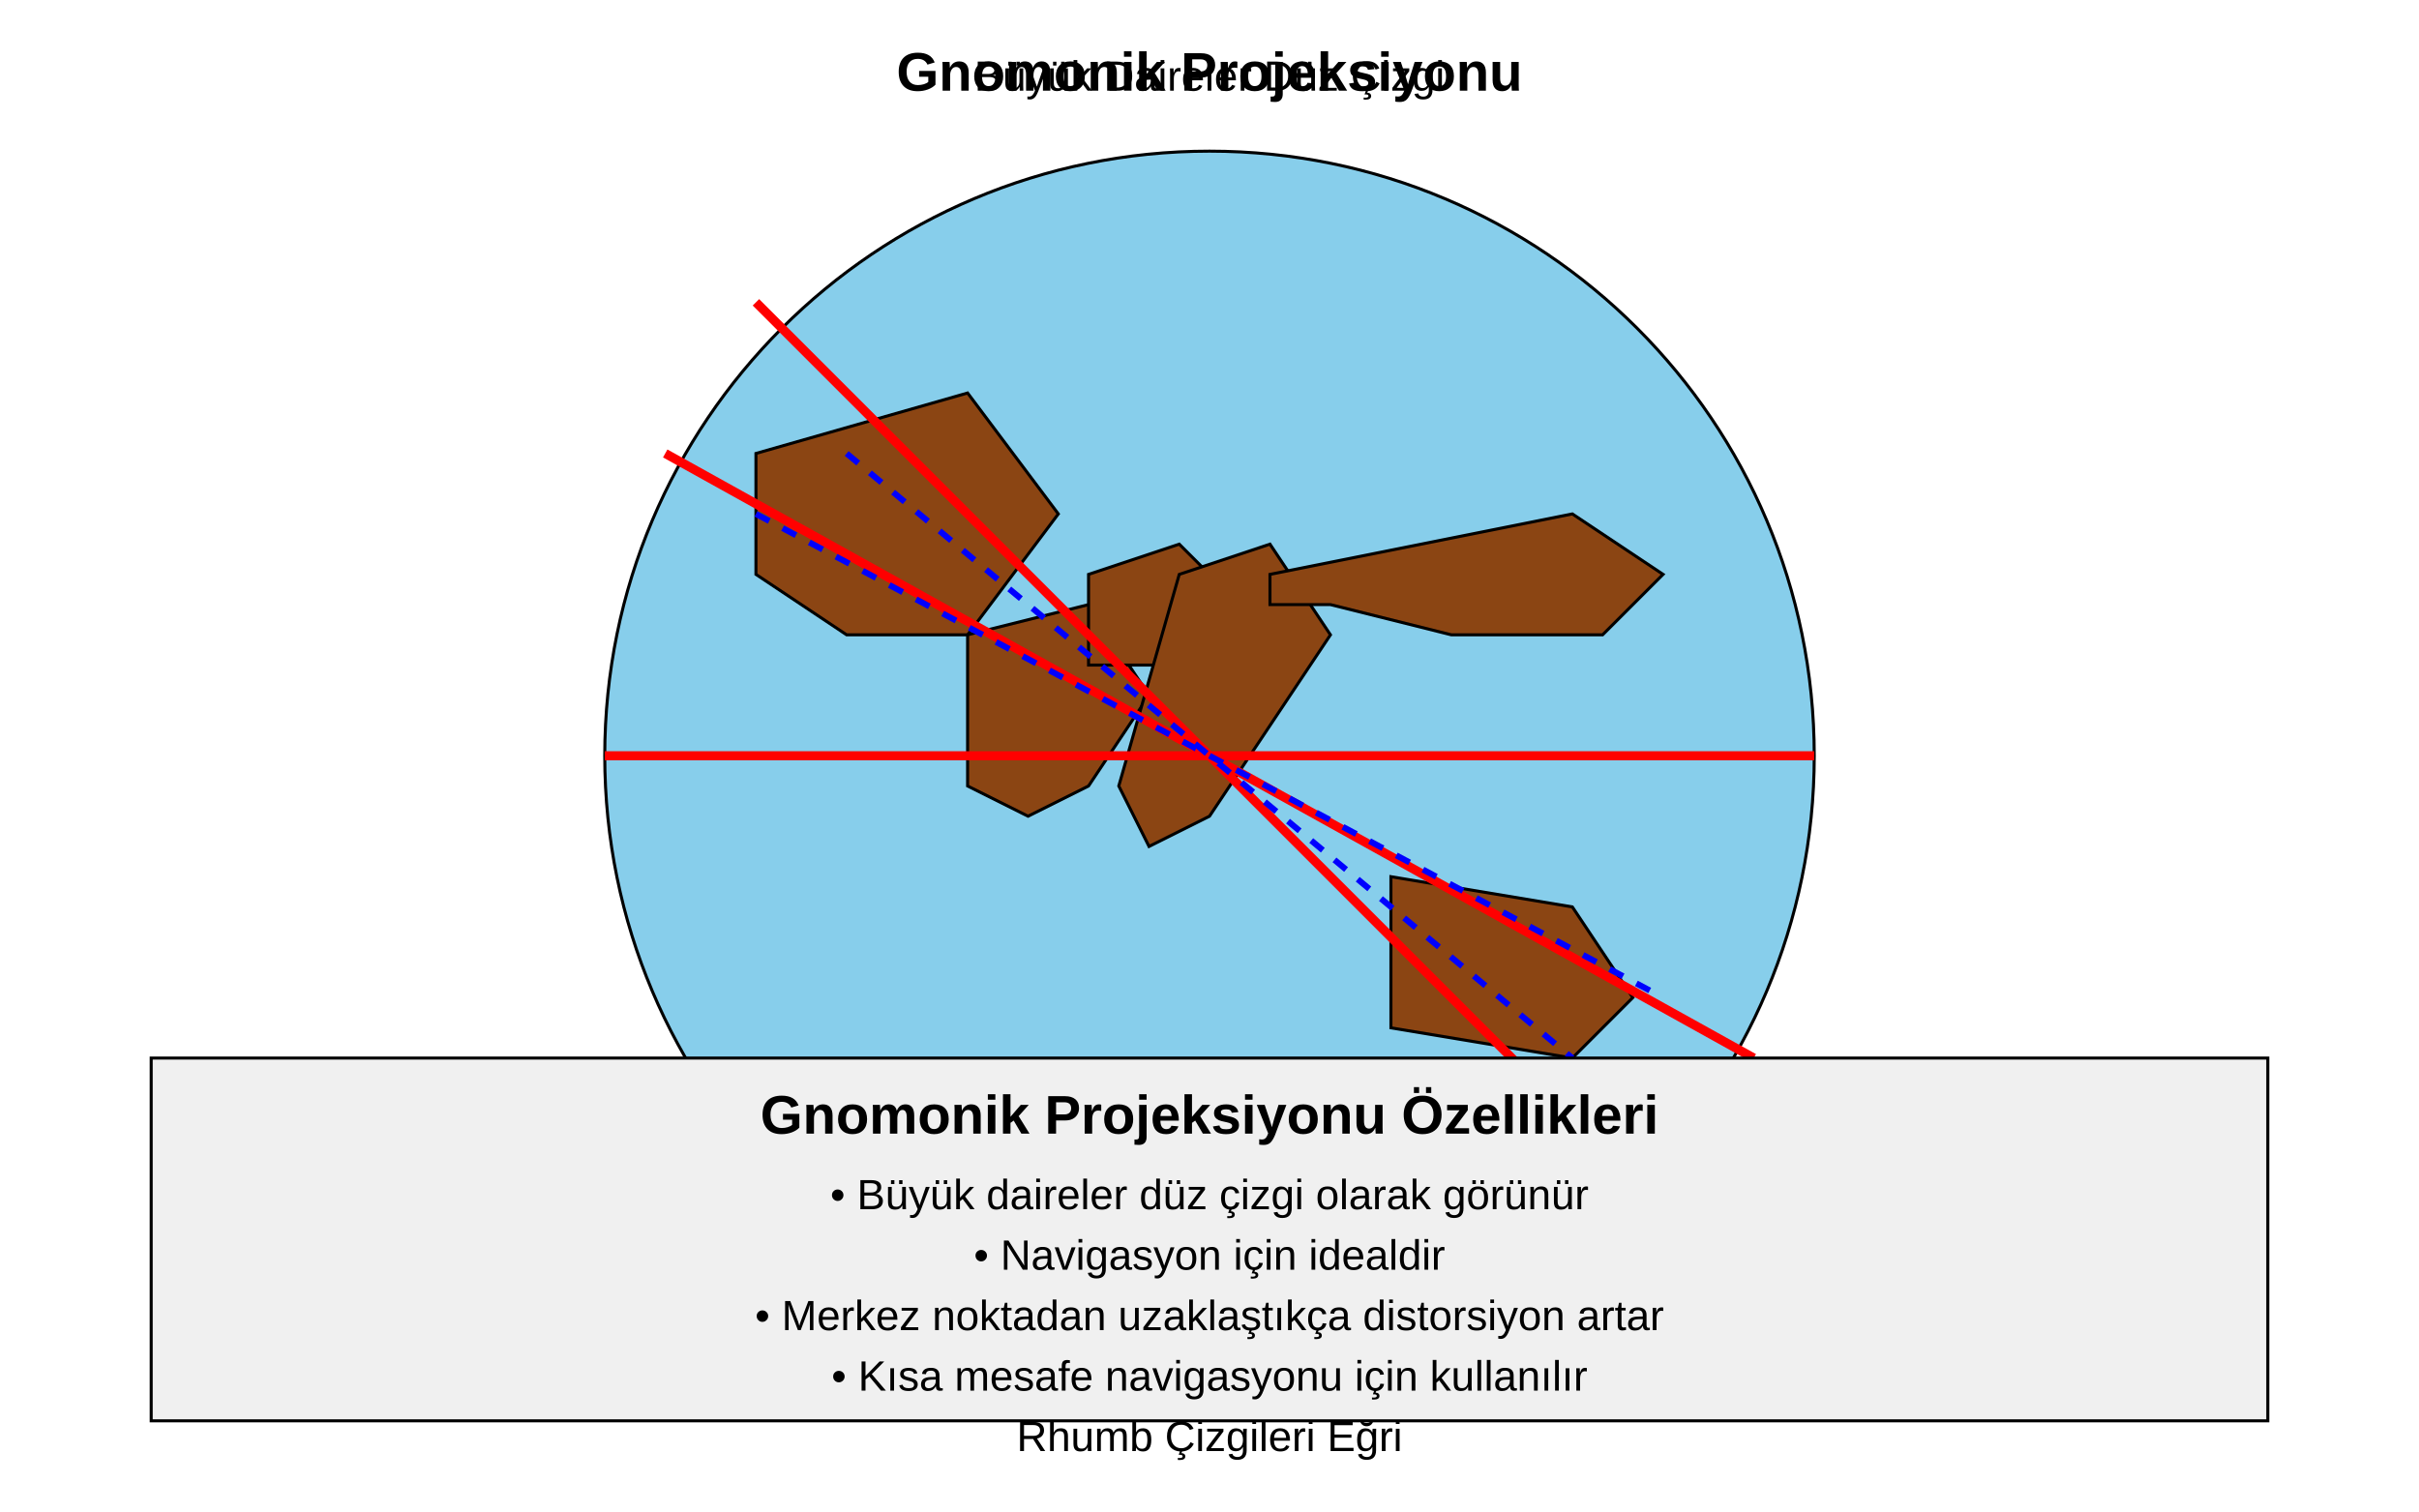
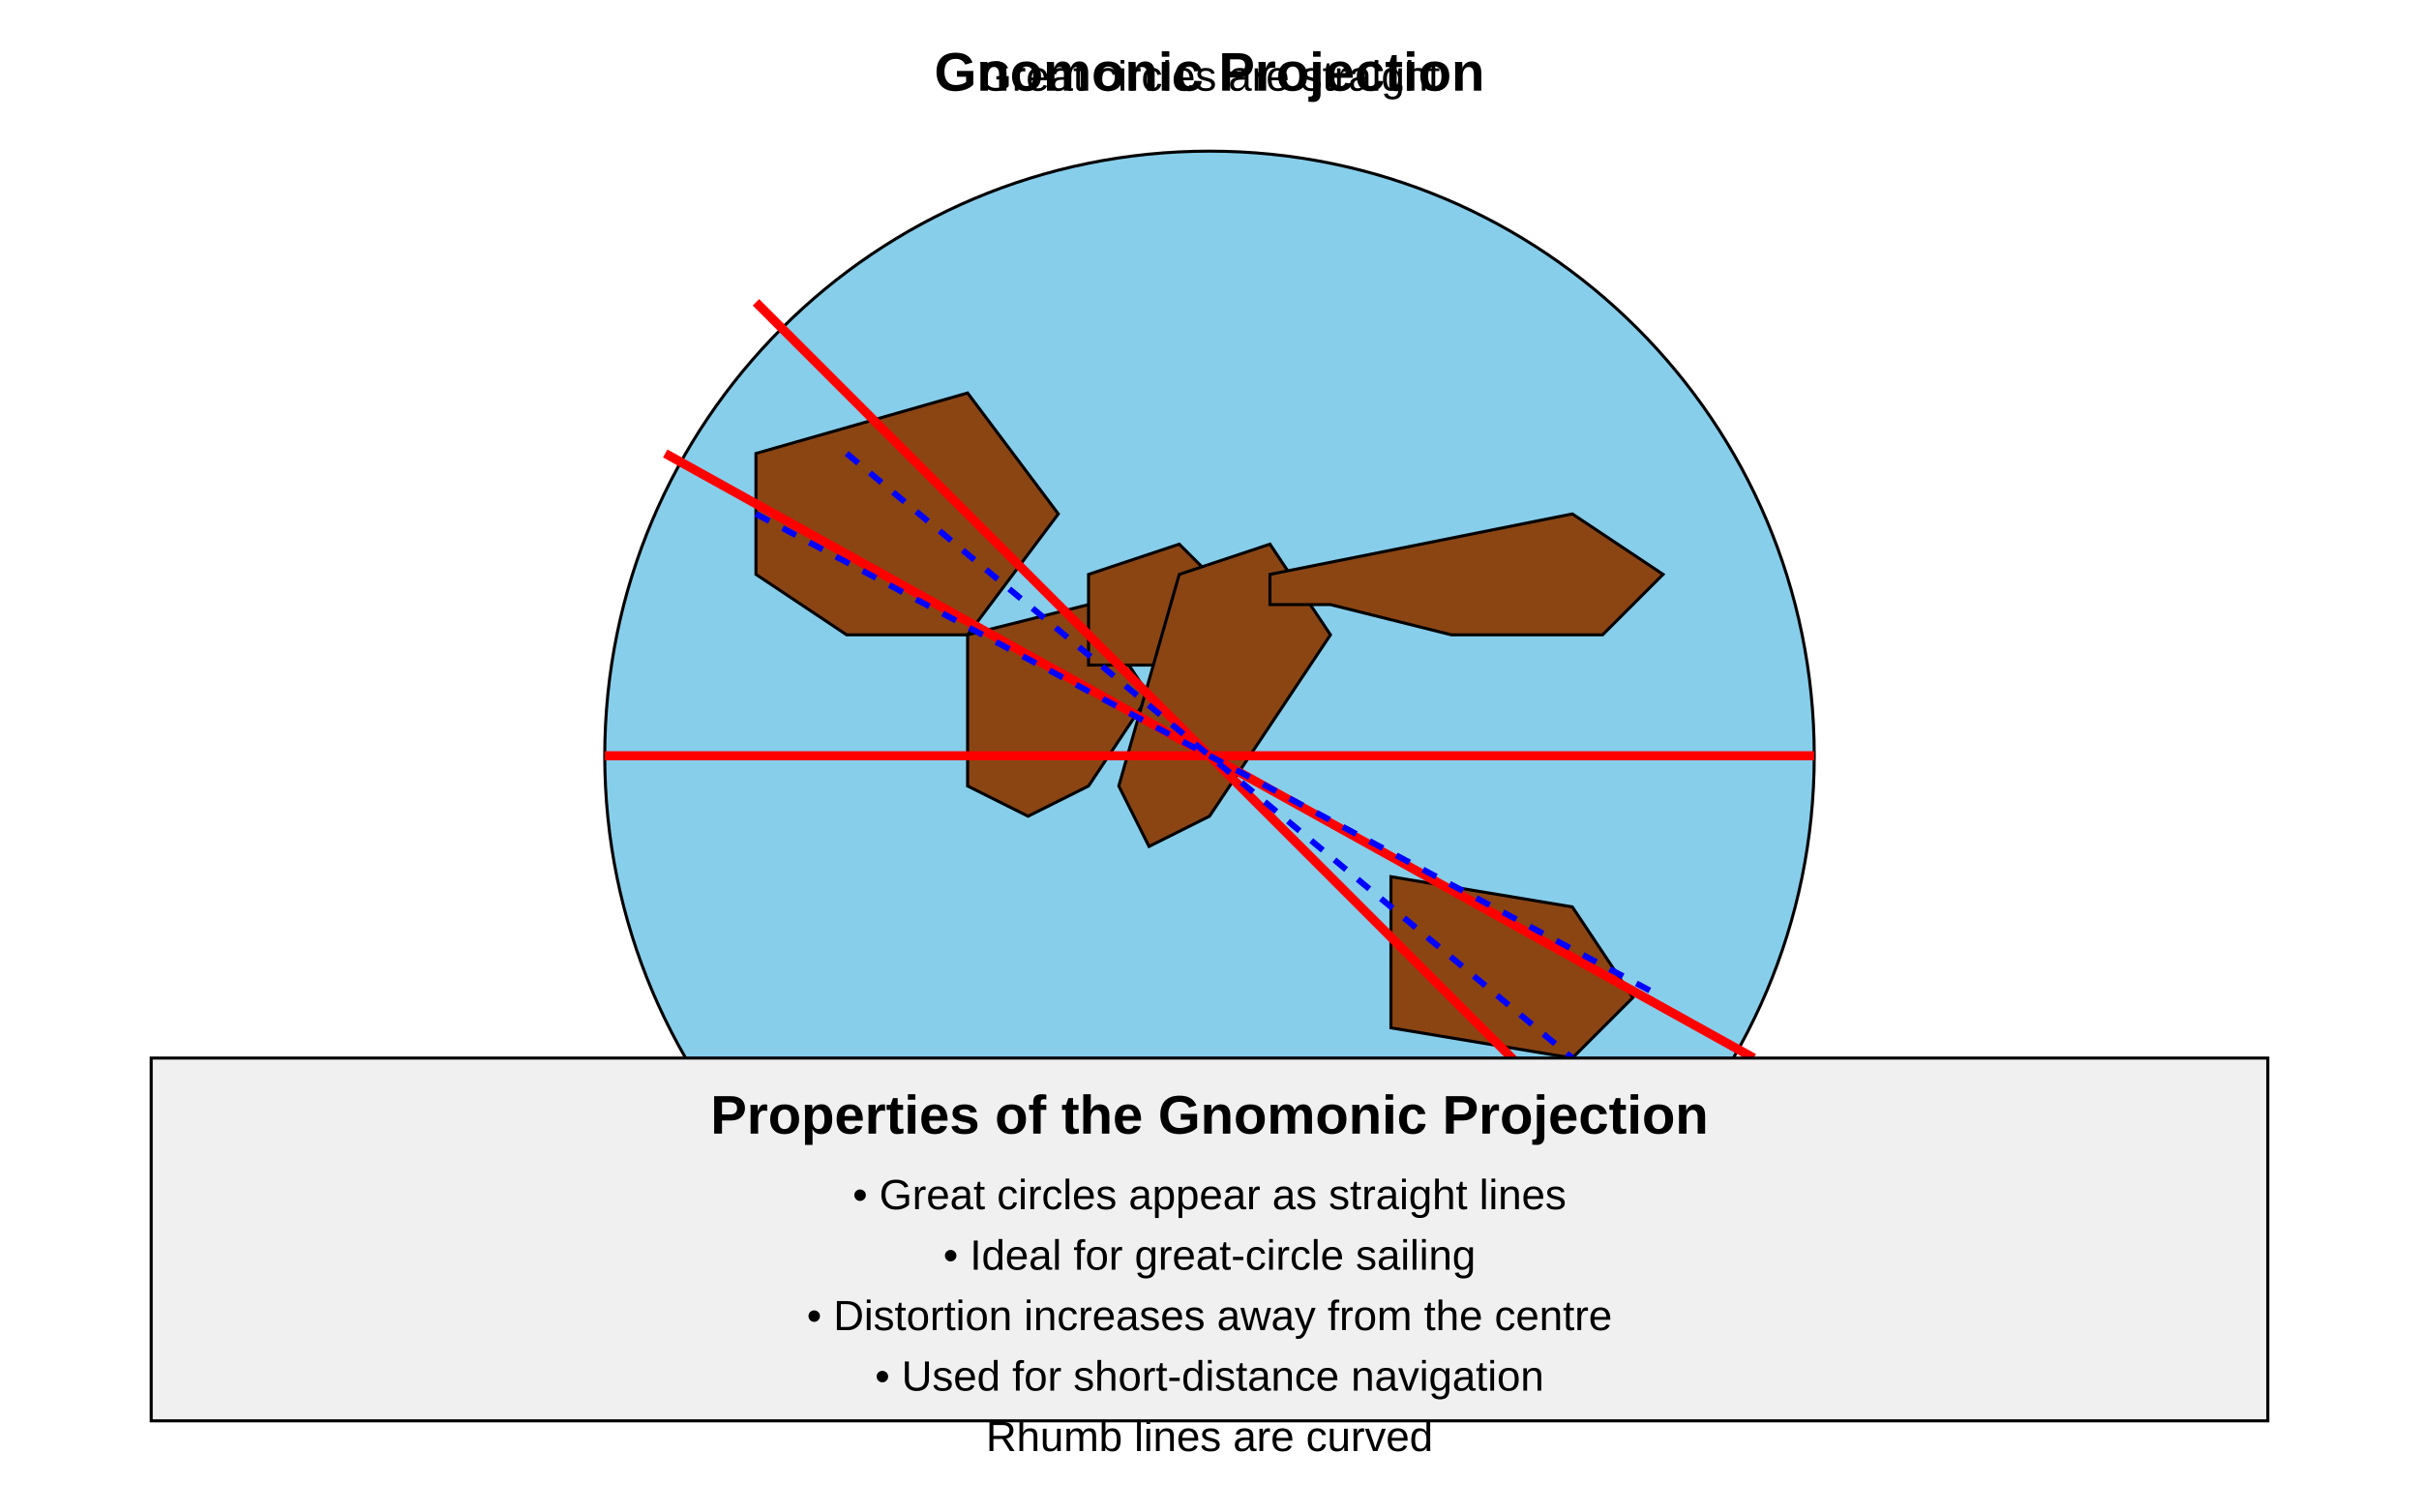
<svg xmlns="http://www.w3.org/2000/svg" viewBox="0 0 800 500">
  <defs>
    <style>
      .text { font-family: Arial, sans-serif; font-size: 14px; text-anchor: middle; }
      .title { font-size: 18px; font-weight: bold; }
      .great-circle { stroke: #ff0000; stroke-width: 3; fill: none; }
      .rhumb-line { stroke: #0000ff; stroke-width: 2; fill: none; stroke-dasharray: 5,5; }
      .land { fill: #8B4513; stroke: #000; stroke-width: 1; }
      .water { fill: #87CEEB; stroke: #000; stroke-width: 1; }
    </style>
  </defs>
-   <text x="400" y="30" class="text title">Gnomonik Projeksiyonu</text>
+   <text x="400" y="30" class="text title">Gnomonic Projection</text>
  <g transform="translate(400, 250)">
    <circle cx="0" cy="0" r="200" class="water" />
    <path d="M -150 -100 L -80 -120 L -50 -80 L -80 -40 L -120 -40 L -150 -60 Z" class="land" />
    <path d="M -80 -40 L -40 -50 L -20 -20 L -40 10 L -60 20 L -80 10 Z" class="land" />
    <path d="M -40 -60 L -10 -70 L 10 -50 L -10 -30 L -40 -30 Z" class="land" />
    <path d="M -10 -60 L 20 -70 L 40 -40 L 20 -10 L 0 20 L -20 30 L -30 10 Z" class="land" />
    <path d="M 20 -60 L 120 -80 L 150 -60 L 130 -40 L 80 -40 L 40 -50 L 20 -50 Z" class="land" />
    <path d="M 60 40 L 120 50 L 140 80 L 120 100 L 60 90 Z" class="land" />
    <line x1="-180" y1="-100" x2="180" y2="100" class="great-circle" />
    <line x1="-150" y1="-150" x2="150" y2="150" class="great-circle" />
    <line x1="-200" y1="0" x2="200" y2="0" class="great-circle" />
    <path d="M -150 -80 Q -75 -40 0 0 Q 75 40 150 80" class="rhumb-line" />
    <path d="M -120 -100 Q -60 -50 0 0 Q 60 50 120 100" class="rhumb-line" />
-     <text x="0" y="-220" class="text">Büyük Daireler Düz Çizgi</text>
-     <text x="0" y="230" class="text">Rhumb Çizgileri Eğri</text>
+     <text x="0" y="-220" class="text">Great circles are straight</text>
+     <text x="0" y="230" class="text">Rhumb lines are curved</text>
  </g>
  <rect x="50" y="350" width="700" height="120" fill="#f0f0f0" stroke="#000" stroke-width="1" />
-   <text x="400" y="375" class="text title">Gnomonik Projeksiyonu Özellikleri</text>
-   <text x="400" y="400" class="text">• Büyük daireler düz çizgi olarak görünür</text>
-   <text x="400" y="420" class="text">• Navigasyon için idealdir</text>
-   <text x="400" y="440" class="text">• Merkez noktadan uzaklaştıkça distorsiyon artar</text>
-   <text x="400" y="460" class="text">• Kısa mesafe navigasyonu için kullanılır</text>
+   <text x="400" y="375" class="text title">Properties of the Gnomonic Projection</text>
+   <text x="400" y="400" class="text">• Great circles appear as straight lines</text>
+   <text x="400" y="420" class="text">• Ideal for great-circle sailing</text>
+   <text x="400" y="440" class="text">• Distortion increases away from the centre</text>
+   <text x="400" y="460" class="text">• Used for short-distance navigation</text>
</svg>
